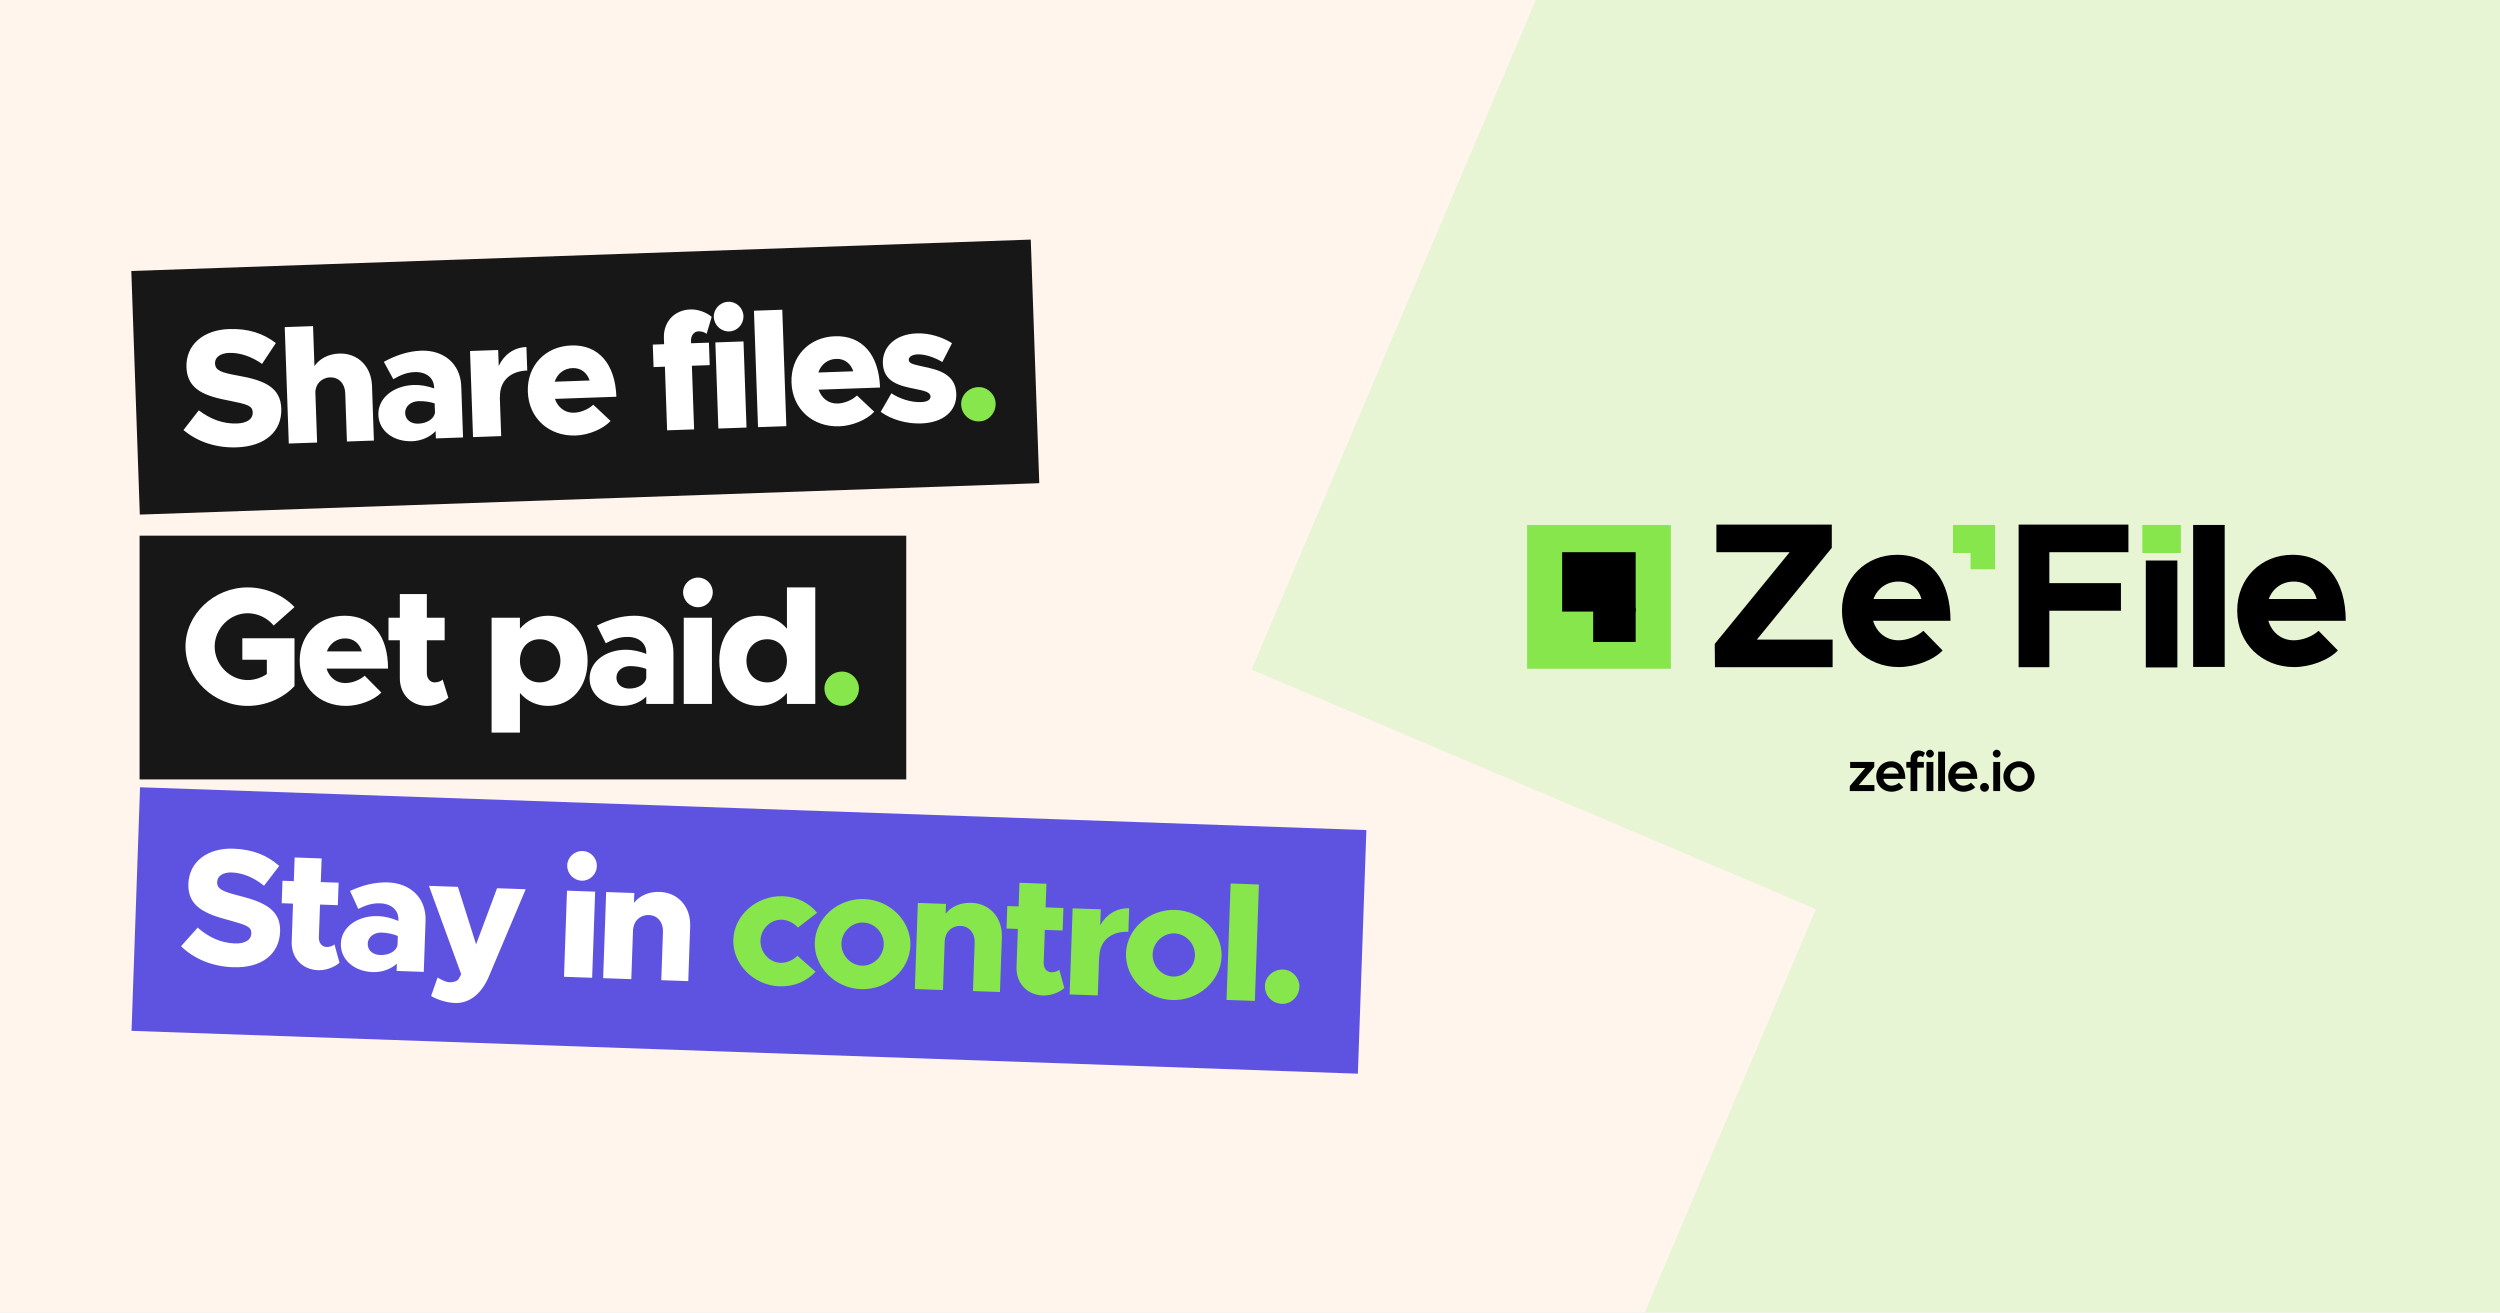
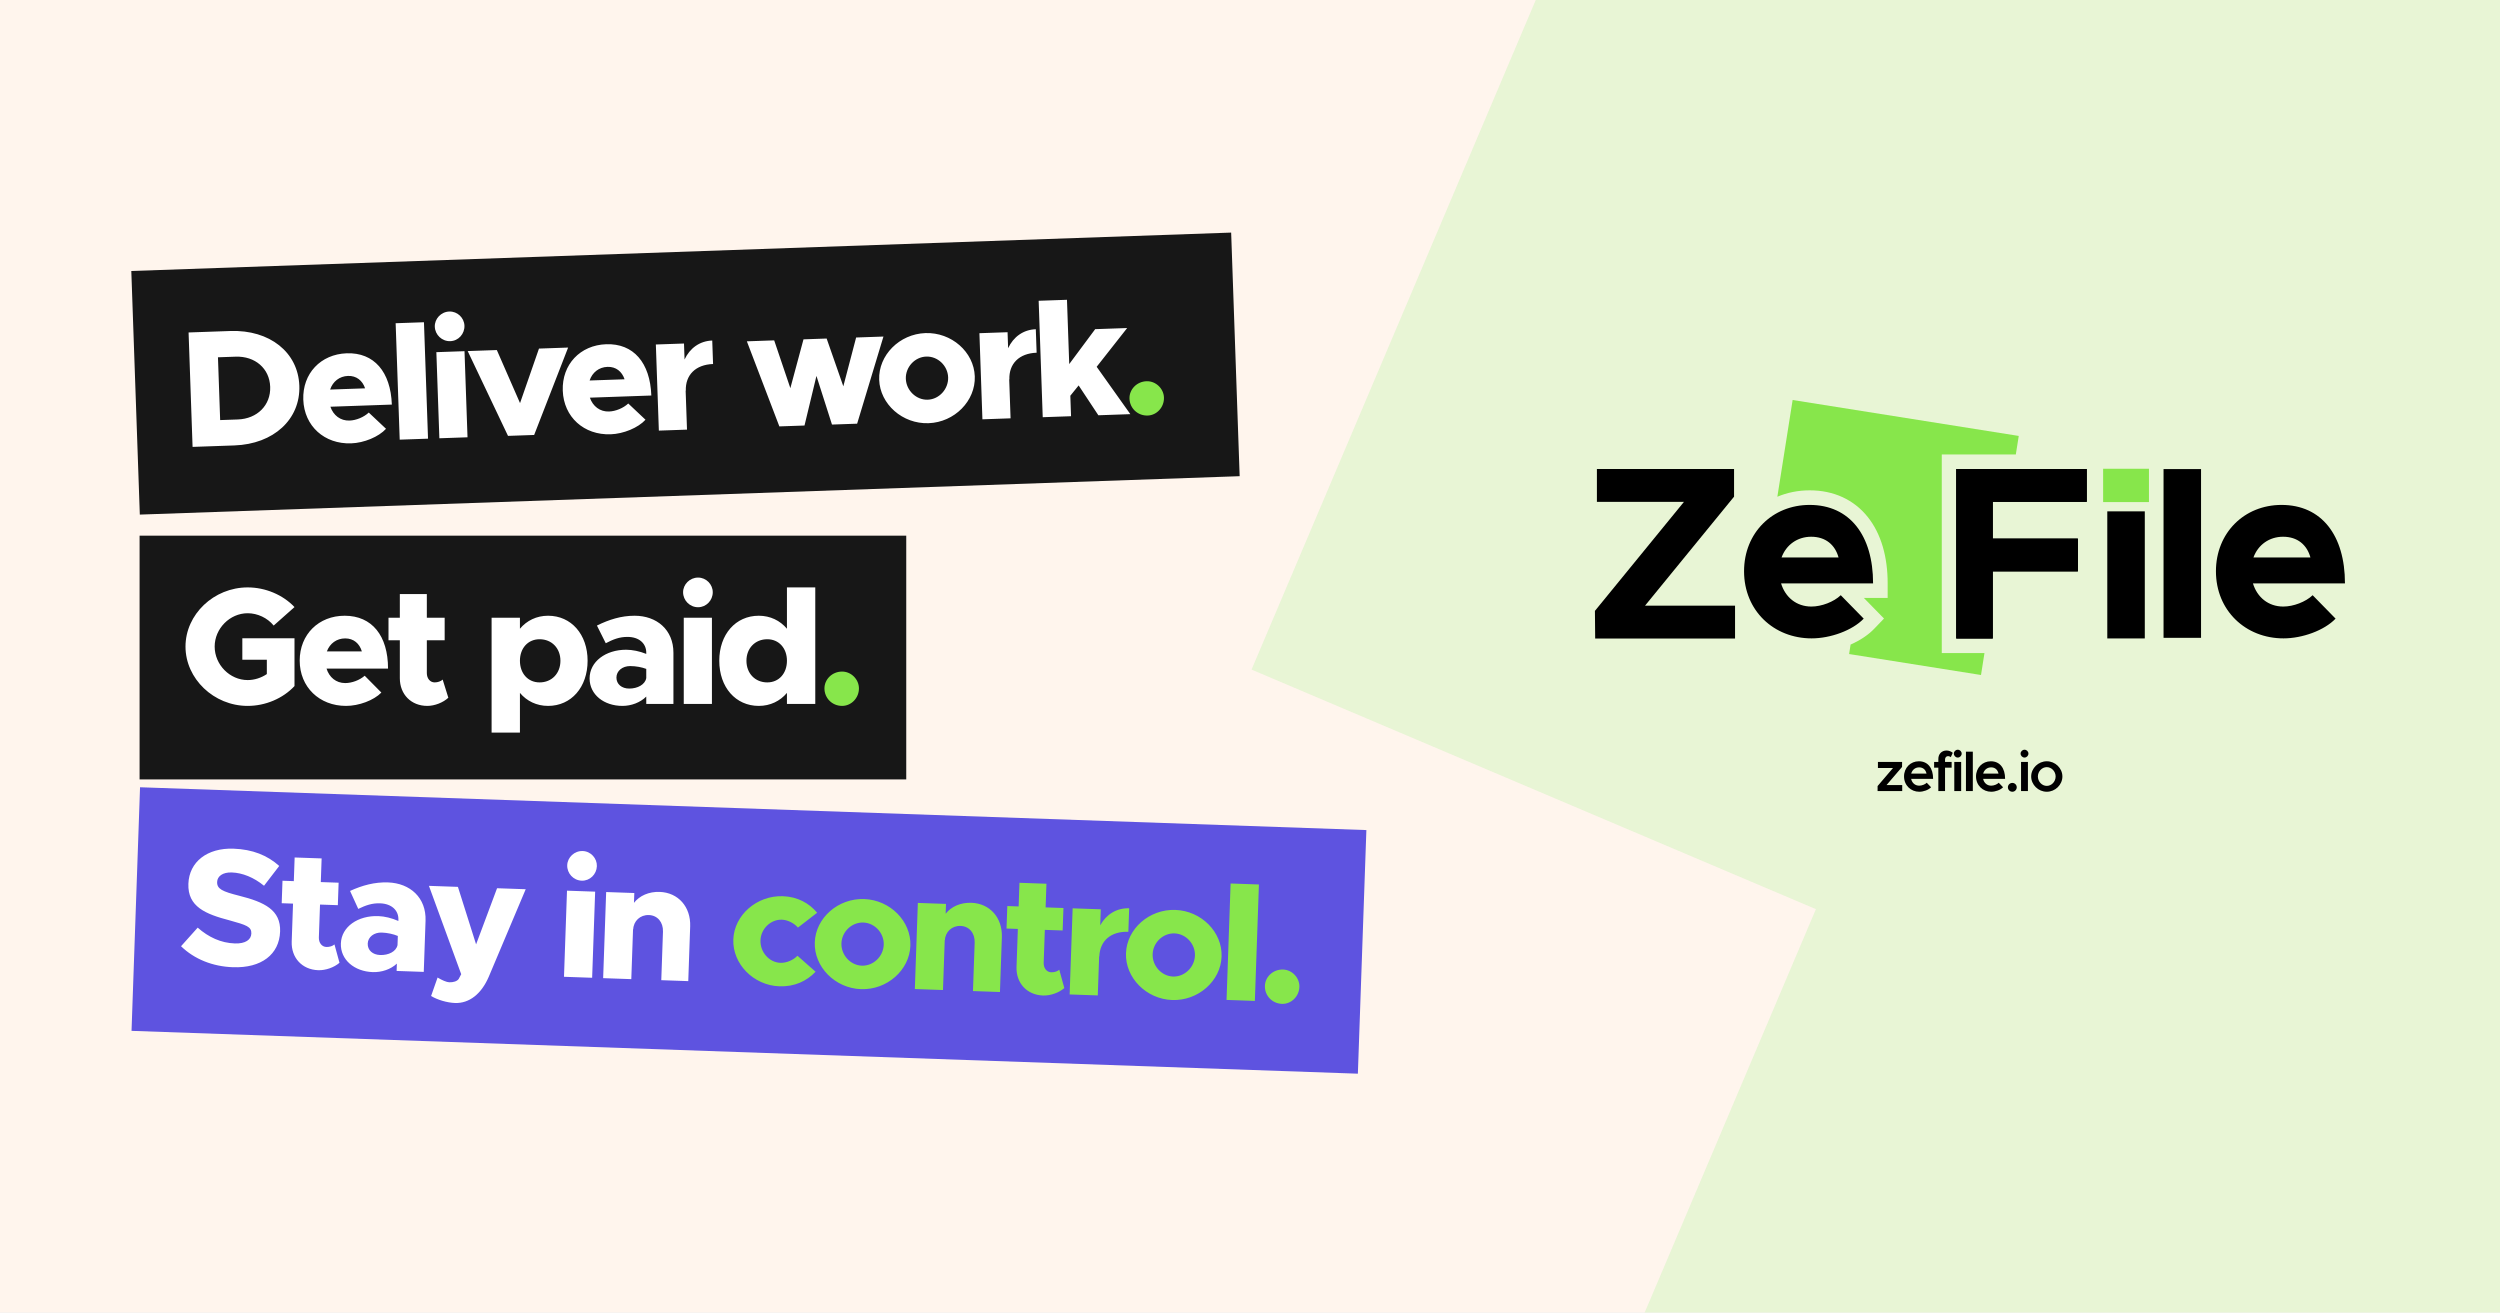
<svg xmlns="http://www.w3.org/2000/svg" width="1200" height="630" viewBox="0 0 1200 630" fill="none">
  <rect width="1200" height="630" fill="#FFF5ED" />
  <mask id="mask0_2066_2488" style="mask-type:alpha" maskUnits="userSpaceOnUse" x="0" y="0" width="1200" height="630">
    <rect width="1200" height="630" fill="#D9D9D9" />
  </mask>
  <g mask="url(#mask0_2066_2488)">
    <g opacity="0.4">
      <rect x="820.776" y="-196.965" width="697.217" height="563.137" transform="rotate(23 820.776 -196.965)" fill="#C5F4B1" />
      <rect x="885.384" y="404.005" width="402.927" height="323.204" transform="rotate(23 885.384 404.005)" fill="#C5F4B1" />
    </g>
  </g>
  <rect x="67.221" y="377.883" width="589" height="117" transform="rotate(2 67.221 377.883)" fill="#5E53E0" />
-   <rect x="67" y="257.12" width="368" height="117" fill="#171717" />
-   <rect x="63.029" y="130.077" width="432" height="117" transform="rotate(-2 63.0294 130.077)" fill="#171717" />
+   <rect x="67" y="257.121" width="368" height="117" fill="#171717" />
+   <rect x="63.029" y="130.077" width="528.247" height="117" transform="rotate(-2 63.0294 130.077)" fill="#171717" />
  <path d="M111.838 464.269C102.084 463.929 93.321 460.421 86.895 454.193L94.891 445.266C100.094 449.851 106.001 452.619 112.717 452.853C117.834 453.032 120.545 451.045 120.648 448.087C120.763 444.809 118.229 444 110.301 441.802C98.641 438.753 90.038 435.251 90.423 424.218C90.791 413.664 99.512 406.924 112.064 407.363C121.259 407.684 128.362 410.573 134.028 415.654L126.732 425.165C121.829 421.152 116.382 418.96 111.265 418.782C106.868 418.628 104.317 420.62 104.222 423.339C104.105 426.697 106.704 427.908 114.798 429.952C127.018 433.02 134.81 436.814 134.45 447.128C134.065 458.161 125.43 464.744 111.838 464.269ZM160.544 453.322L162.958 462.132C160.398 464.364 156.265 465.821 152.747 465.698C144.992 465.427 139.748 459.721 140.018 451.965L140.655 433.736L135.218 433.547L135.595 422.753L141.032 422.943L141.428 411.59L154.38 412.042L153.984 423.395L162.539 423.694L162.162 434.487L153.607 434.189L153.057 449.939C152.965 452.578 154.5 454.472 156.658 454.548C158.178 454.601 159.716 454.094 160.544 453.322ZM186.256 423.562C196.89 423.933 204.65 430.928 204.265 441.961L203.408 466.506L190.376 466.051L190.499 462.533C187.52 465.311 183.147 466.759 178.909 466.612C170.114 466.304 163.346 460.705 163.619 452.87C163.901 444.794 171.855 439.389 181.609 439.729C184.647 439.835 188.06 440.675 191.213 442.066L191.233 441.506C191.386 437.109 188.14 433.794 182.464 433.595C178.546 433.459 175.546 434.555 171.964 436.271L168.022 427.648C173.879 424.971 179.86 423.338 186.256 423.562ZM182.477 458.411C186.475 458.551 190.14 456.757 190.808 453.659L190.962 449.262C188.911 448.389 186.052 447.729 183.254 447.632C179.576 447.503 176.617 449.721 176.506 452.919C176.394 456.117 178.88 458.285 182.477 458.411ZM218.414 481.439C214.657 481.308 209.982 479.944 206.925 478.076L210.036 469.219C212.153 470.494 214.361 471.452 215.64 471.496C217.639 471.566 219.42 470.988 220.178 469.894L221.379 467.614L205.889 425.208L219.801 425.694L228.523 453.295L238.589 426.35L252.341 426.83L234.626 468.797C231.052 477.158 225.21 481.677 218.414 481.439ZM279.211 422.725C275.214 422.586 272.13 419.196 272.267 415.278C272.398 411.521 275.711 408.354 279.708 408.494C283.626 408.631 286.629 412.018 286.498 415.775C286.361 419.693 283.129 422.862 279.211 422.725ZM270.716 468.857L272.16 427.522L285.671 427.994L284.228 469.329L270.716 468.857ZM316.653 428.115C325.527 428.425 331.612 435.282 331.285 444.636L330.367 470.94L317.414 470.488L318.227 447.222C318.386 442.665 315.62 439.366 311.462 439.221C307.305 439.076 304.078 442.085 303.935 446.162L303.864 445.92L303.023 469.985L289.511 469.513L290.955 428.178L304.467 428.65L304.302 433.367C306.983 429.939 311.456 427.934 316.653 428.115Z" fill="white" />
  <path d="M374.103 473.428C361.711 472.995 351.583 462.715 351.994 450.963C352.404 439.21 363.301 429.744 375.774 430.18C382.809 430.425 388.385 433.502 392.227 438.119L383.012 445.242C381.243 443.179 378.178 441.551 375.3 441.45C369.943 441.263 365.221 445.821 365.029 451.338C364.83 457.014 369.22 461.97 374.577 462.158C377.535 462.261 380.786 460.853 382.78 458.762L391.478 466.43C387.239 470.925 381.379 473.682 374.103 473.428ZM413.284 474.796C400.812 474.361 390.685 464.081 391.095 452.328C391.505 440.575 402.322 431.107 414.795 431.542C427.267 431.978 437.397 442.178 436.987 453.931C436.577 465.683 425.757 475.232 413.284 474.796ZM413.678 463.523C419.195 463.716 423.999 459.08 424.195 453.484C424.39 447.887 419.918 443.008 414.401 442.816C408.885 442.623 404.083 447.178 403.887 452.775C403.692 458.371 408.161 463.33 413.678 463.523ZM466.265 433.34C475.139 433.65 481.224 440.506 480.897 449.861L479.979 476.165L467.026 475.712L467.839 452.446C467.998 447.889 465.231 444.591 461.074 444.445C456.917 444.3 453.69 447.309 453.547 451.387L453.476 451.144L452.635 475.21L439.123 474.738L440.567 433.403L454.079 433.875L453.914 438.592C456.595 435.163 461.068 433.158 466.265 433.34ZM508.457 465.472L510.871 474.281C508.311 476.514 504.178 477.97 500.66 477.847C492.905 477.576 487.661 471.87 487.931 464.115L488.568 445.886L483.131 445.696L483.508 434.903L488.945 435.092L489.341 423.739L502.293 424.192L501.897 435.545L510.452 435.843L510.075 446.637L501.52 446.338L500.97 462.089C500.878 464.727 502.413 466.622 504.571 466.697C506.09 466.75 507.629 466.243 508.457 465.472ZM528.111 444.145C531.016 438.883 536.008 435.775 542.004 435.985L541.611 447.258C533.216 446.965 527.931 451.583 527.666 459.178L527.592 459.016L526.936 477.804L513.424 477.332L514.867 435.998L528.379 436.469L528.111 444.145ZM562.662 480.012C550.19 479.577 540.062 469.297 540.473 457.544C540.883 445.792 551.7 436.323 564.173 436.759C576.645 437.194 586.775 447.394 586.365 459.147C585.954 470.9 575.134 480.448 562.662 480.012ZM563.056 468.739C568.572 468.932 573.377 464.297 573.573 458.7C573.768 453.104 569.296 448.225 563.779 448.032C558.262 447.839 553.46 452.395 553.265 457.991C553.069 463.588 557.539 468.547 563.056 468.739ZM588.741 479.963L590.693 424.077L604.284 424.551L602.333 480.437L588.741 479.963ZM615.338 481.852C610.541 481.684 606.994 477.798 607.156 473.161C607.307 468.844 611.116 465.214 615.913 465.382C620.311 465.536 623.857 469.422 623.706 473.739C623.544 478.376 619.735 482.006 615.338 481.852Z" fill="#87E64B" />
  <path d="M116.32 316.673V306.353H141.36V329.313C135.76 335.313 127.36 338.833 118.88 338.833C102.64 338.833 89.04 325.793 89.04 310.353C89.04 294.913 102.64 281.953 118.88 281.953C127.36 281.953 135.76 285.473 141.36 291.393L131.36 300.273C128.4 296.593 123.6 294.353 118.88 294.353C110.32 294.353 103.04 301.713 103.04 310.353C103.04 319.073 110.32 326.433 118.88 326.433C122.08 326.433 125.36 325.393 128.08 323.553V316.673H116.32ZM165.695 327.873C168.895 327.873 172.575 326.513 175.055 324.353L183.055 332.433C179.375 336.193 172.255 338.833 166.095 338.833C153.295 338.833 143.855 329.793 143.855 317.073C143.855 304.513 152.975 295.553 165.455 295.553C178.575 295.553 186.255 305.153 186.255 320.913H156.735C158.015 325.073 161.295 327.873 165.695 327.873ZM165.695 306.433C161.615 306.433 158.335 308.833 156.895 312.673H173.695C172.575 308.913 169.775 306.433 165.695 306.433ZM212.479 326.193L215.199 334.913C212.719 337.233 208.639 338.833 205.119 338.833C197.359 338.833 191.919 333.313 191.919 325.553V307.313H186.479V296.513H191.919V285.153H204.879V296.513H213.439V307.313H204.879V323.073C204.879 325.713 206.479 327.553 208.639 327.553C210.159 327.553 211.679 326.993 212.479 326.193ZM263.086 295.553C274.206 295.553 282.046 304.513 282.046 317.153C282.046 329.873 274.206 338.833 263.086 338.833C257.566 338.833 252.846 336.513 249.566 332.593V351.633H235.966V296.513H249.566V301.793C252.846 297.873 257.566 295.553 263.086 295.553ZM259.006 327.553C264.846 327.553 269.006 323.233 269.006 317.153C269.006 311.153 264.846 306.833 259.006 306.833C253.406 306.833 249.566 311.153 249.566 317.153C249.566 323.233 253.406 327.553 259.006 327.553ZM304.606 295.553C315.246 295.553 323.246 302.273 323.246 313.313V337.873H310.206V334.353C307.326 337.233 303.006 338.833 298.766 338.833C289.966 338.833 283.006 333.473 283.006 325.633C283.006 317.553 290.766 311.873 300.526 311.873C303.566 311.873 307.006 312.593 310.206 313.873V313.313C310.206 308.913 306.846 305.713 301.166 305.713C297.246 305.713 294.286 306.913 290.766 308.753L286.526 300.273C292.286 297.393 298.206 295.553 304.606 295.553ZM302.046 330.513C306.046 330.513 309.646 328.593 310.206 325.473V321.073C308.126 320.273 305.246 319.713 302.446 319.713C298.766 319.713 295.886 322.033 295.886 325.233C295.886 328.433 298.446 330.513 302.046 330.513ZM335.084 291.473C331.084 291.473 327.884 288.193 327.884 284.273C327.884 280.513 331.084 277.233 335.084 277.233C339.004 277.233 342.124 280.513 342.124 284.273C342.124 288.193 339.004 291.473 335.084 291.473ZM328.204 337.873V296.513H341.724V337.873H328.204ZM377.731 281.953H391.331V337.873H377.731V332.593C374.451 336.513 369.731 338.833 364.211 338.833C353.091 338.833 345.251 329.873 345.251 317.153C345.251 304.513 353.091 295.553 364.211 295.553C369.731 295.553 374.451 297.873 377.731 301.793V281.953ZM368.291 327.553C373.891 327.553 377.731 323.233 377.731 317.153C377.731 311.153 373.891 306.833 368.291 306.833C362.451 306.833 358.291 311.153 358.291 317.153C358.291 323.233 362.451 327.553 368.291 327.553Z" fill="white" />
  <path d="M404.211 338.833C399.411 338.833 395.731 335.073 395.731 330.433C395.731 326.113 399.411 322.353 404.211 322.353C408.611 322.353 412.291 326.113 412.291 330.433C412.291 335.073 408.611 338.833 404.211 338.833Z" fill="#87E64B" />
-   <path d="M113.656 214.729C103.902 215.07 94.916 212.181 88.071 206.417L95.425 196.954C100.935 201.165 107.021 203.514 113.737 203.279C118.854 203.1 121.42 200.93 121.316 197.971C121.202 194.693 118.618 194.063 110.556 192.424C98.711 190.196 89.885 187.302 89.499 176.269C89.131 165.715 97.36 158.383 109.912 157.945C119.107 157.624 126.395 160.011 132.401 164.684L125.786 174.681C120.615 171.019 115.029 169.213 109.912 169.392C105.515 169.546 103.109 171.711 103.204 174.429C103.321 177.787 105.998 178.814 114.215 180.288C126.619 182.497 134.657 185.738 135.018 196.052C135.403 207.085 127.248 214.254 113.656 214.729ZM162.809 169.706C171.683 169.396 178.231 175.812 178.558 185.166L179.477 211.47L166.524 211.922L165.712 188.656C165.553 184.099 162.563 181.002 158.405 181.147C154.248 181.292 151.239 184.519 151.381 188.596L152.213 212.422L138.621 212.897L136.67 157.011L150.262 156.536L150.932 175.724C153.37 172.197 157.612 169.888 162.809 169.706ZM202.152 168.332C212.786 167.961 221.016 174.398 221.401 185.431L222.258 209.976L209.226 210.431L209.103 206.913C206.325 209.892 202.064 211.642 197.826 211.79C189.032 212.097 181.889 206.983 181.615 199.148C181.333 191.073 188.89 185.125 198.644 184.785C201.683 184.679 205.146 185.278 208.388 186.446L208.369 185.886C208.215 181.489 204.746 178.408 199.069 178.606C195.151 178.743 192.235 180.045 188.781 182.007L184.248 173.68C189.904 170.601 195.756 168.556 202.152 168.332ZM200.814 203.36C204.812 203.221 208.342 201.176 208.793 198.039L208.64 193.641C206.533 192.914 203.635 192.455 200.837 192.553C197.159 192.681 194.362 195.1 194.474 198.298C194.585 201.497 197.216 203.486 200.814 203.36ZM239.39 175.677C241.921 170.225 246.684 166.777 252.68 166.568L253.074 177.841C244.679 178.134 239.73 183.11 239.995 190.705L239.909 190.548L240.566 209.337L227.054 209.808L225.61 168.474L239.122 168.002L239.39 175.677ZM275.56 198.108C278.758 197.997 282.388 196.509 284.791 194.264L293.069 202.06C289.522 205.946 282.499 208.833 276.342 209.048C263.55 209.495 253.8 200.79 253.356 188.077C252.918 175.525 261.72 166.252 274.192 165.817C287.304 165.359 295.315 174.685 295.865 190.435L266.363 191.465C267.787 195.578 271.163 198.262 275.56 198.108ZM274.812 176.682C270.734 176.824 267.54 179.337 266.235 183.225L283.025 182.639C281.774 178.92 278.889 176.539 274.812 176.682ZM331.685 163.649L331.724 164.768L340.279 164.469L340.656 175.263L332.101 175.562L333.167 206.103L320.215 206.555L319.149 176.014L313.712 176.204L313.335 165.41L318.772 165.22L318.668 162.262C318.398 154.507 323.642 148.8 331.397 148.53C334.915 148.407 339.048 149.863 341.608 152.095L339.171 160.265C338.344 159.494 336.805 158.987 335.286 159.04C333.127 159.116 331.593 161.01 331.685 163.649ZM350.07 159.084C346.073 159.224 342.76 156.058 342.623 152.14C342.492 148.382 345.576 144.993 349.573 144.853C353.491 144.716 356.724 147.885 356.855 151.643C356.992 155.561 353.988 158.948 350.07 159.084ZM344.814 205.696L343.37 164.361L356.882 163.89L358.326 205.224L344.814 205.696ZM363.849 205.031L361.898 149.146L375.489 148.671L377.441 204.557L363.849 205.031ZM402.124 193.689C405.322 193.577 408.952 192.09 411.355 189.844L419.632 197.64C416.086 201.526 409.062 204.413 402.906 204.628C390.114 205.075 380.364 196.37 379.92 183.658C379.482 171.105 388.283 161.832 400.756 161.397C413.868 160.939 421.878 170.265 422.428 186.015L392.926 187.046C394.35 191.159 397.726 193.842 402.124 193.689ZM401.375 172.262C397.298 172.404 394.104 174.917 392.798 178.805L409.588 178.219C408.338 174.5 405.453 172.119 401.375 172.262ZM442.146 203.258C435.19 203.501 427.913 201.433 422.74 197.692L427.872 188.787C431.804 191.372 437.151 193.186 442.108 193.013C445.066 192.91 446.712 191.892 446.656 190.293C446.586 188.294 443.84 187.589 439.729 186.772C431.669 185.212 424.161 183.393 423.769 174.442C423.492 166.526 429.762 160.384 439.996 160.027C446.152 159.812 452.224 161.761 456.97 164.717L452.323 173.765C448.644 171.572 444.105 169.969 440.347 170.1C437.869 170.187 436.149 171.368 436.194 172.647C436.258 174.486 438.031 174.824 442.952 175.933C450.369 177.435 458.688 179.546 459.018 188.98C459.308 197.295 452.779 202.887 442.146 203.258Z" fill="white" />
-   <path d="M470.121 202.281C465.324 202.448 461.515 198.819 461.353 194.182C461.202 189.865 464.749 185.978 469.546 185.811C473.943 185.657 477.752 189.287 477.903 193.604C478.065 198.241 474.518 202.127 470.121 202.281Z" fill="#87E64B" />
-   <path d="M887.904 379.718V377.311L895.315 368.629H888.067V365.735H899.669L899.642 368.142L892.205 376.824H899.723V379.718H887.904ZM907.874 377.121C909.172 377.121 910.714 376.526 911.498 375.715L913.581 377.879C912.364 379.177 909.929 380.042 907.901 380.042C903.898 380.042 900.599 376.986 900.599 372.686C900.599 368.494 903.736 365.411 907.712 365.411C912.039 365.411 914.554 368.683 914.554 373.849H904.006C904.412 375.769 905.873 377.121 907.874 377.121ZM907.847 368.332C906.008 368.332 904.52 369.495 904.033 371.334H911.39C911.011 369.576 909.821 368.332 907.847 368.332ZM920.281 364.572V365.735H923.445V368.467H920.281V379.718H917.063V368.467H915.034V365.735H917.063V364.275C917.063 361.922 918.685 360.245 921.011 360.245C922.066 360.245 923.202 360.678 923.986 361.354L923.04 363.463C922.742 363.166 922.228 362.95 921.66 362.95C920.876 362.95 920.281 363.626 920.281 364.572ZM926.397 363.626C925.342 363.626 924.503 362.733 924.503 361.732C924.503 360.732 925.342 359.866 926.397 359.866C927.424 359.866 928.263 360.732 928.263 361.732C928.263 362.733 927.424 363.626 926.397 363.626ZM924.72 379.718V365.735H928.019V379.718H924.72ZM930.314 379.718V360.813H933.613V379.718H930.314ZM942.426 377.121C943.724 377.121 945.266 376.526 946.05 375.715L948.132 377.879C946.915 379.177 944.481 380.042 942.453 380.042C938.45 380.042 935.15 376.986 935.15 372.686C935.15 368.494 938.288 365.411 942.263 365.411C946.591 365.411 949.106 368.683 949.106 373.849H938.558C938.964 375.769 940.424 377.121 942.426 377.121ZM942.399 368.332C940.56 368.332 939.072 369.495 938.585 371.334H945.942C945.563 369.576 944.373 368.332 942.399 368.332ZM952.615 380.042C951.371 380.042 950.451 379.069 950.451 377.879C950.451 376.77 951.371 375.796 952.615 375.796C953.751 375.796 954.698 376.77 954.698 377.879C954.698 379.069 953.751 380.042 952.615 380.042ZM958.439 363.626C957.384 363.626 956.546 362.733 956.546 361.732C956.546 360.732 957.384 359.866 958.439 359.866C959.467 359.866 960.305 360.732 960.305 361.732C960.305 362.733 959.467 363.626 958.439 363.626ZM956.762 379.718V365.735H960.062V379.718H956.762ZM969.118 380.042C965.061 380.042 961.626 376.689 961.626 372.713C961.626 368.737 965.061 365.411 969.118 365.411C973.175 365.411 976.609 368.737 976.609 372.713C976.609 376.689 973.175 380.042 969.118 380.042ZM969.118 377.23C971.417 377.23 973.364 375.174 973.364 372.713C973.364 370.279 971.417 368.223 969.118 368.223C966.792 368.223 964.845 370.279 964.845 372.713C964.845 375.174 966.792 377.23 969.118 377.23Z" fill="black" />
-   <rect x="733" y="252.011" width="68.989" height="68.989" fill="#87E64B" />
-   <rect x="749.827" y="265.052" width="35.298" height="28.51" fill="black" />
-   <rect x="764.725" y="291.78" width="20.399" height="16.363" fill="black" />
-   <path d="M823.173 320.247L823.074 309.089L859.037 265.056H823.871V251.806H879.261V262.964L843.297 306.997H879.659V320.247H823.173ZM1021.64 265.056H983.684V279.9H1018.05V293.149H983.684V320.247H968.94V251.806H1021.64V265.056Z" fill="black" />
-   <path d="M911.337 307.344C915.421 307.344 920.403 305.451 923.192 302.762L932.457 312.226C927.874 317.008 919.008 320.195 911.437 320.195C896.095 320.195 884.14 308.938 884.14 293.098C884.14 277.557 895.597 266.3 910.64 266.3C926.778 266.3 936.242 278.554 936.242 297.98H899.083C900.777 303.559 905.26 307.344 911.337 307.344ZM911.237 279.151C905.758 279.151 901.176 282.339 899.283 287.52H922.295C920.901 282.439 917.115 279.151 911.237 279.151Z" fill="black" />
-   <path d="M1101.06 307.344C1105.14 307.344 1110.12 305.451 1112.91 302.762L1122.18 312.226C1117.59 317.008 1108.73 320.195 1101.16 320.195C1085.81 320.195 1073.86 308.938 1073.86 293.098C1073.86 277.557 1085.32 266.3 1100.36 266.3C1116.5 266.3 1125.96 278.554 1125.96 297.98H1088.8C1090.5 303.559 1094.98 307.344 1101.06 307.344ZM1100.96 279.151C1095.48 279.151 1090.9 282.339 1089 287.52H1112.02C1110.62 282.439 1106.83 279.151 1100.96 279.151Z" fill="black" />
-   <rect x="945.857" y="264.84" width="11.779" height="8.413" fill="#87E64B" />
-   <rect x="937.443" y="251.975" width="20.192" height="13.461" fill="#87E64B" />
-   <rect x="1052.71" y="251.975" width="15.144" height="68.148" fill="black" />
-   <rect x="1029.99" y="269.047" width="15.144" height="51.321" fill="black" />
-   <rect x="1028.31" y="251.975" width="18.509" height="13.461" fill="#87E64B" />
+   <path d="M92.436 214.509L90.518 159.583L110.586 158.882C129.454 158.223 143.122 169.113 143.684 185.183C144.245 201.253 131.372 213.15 112.504 213.809L92.436 214.509ZM105.675 201.64L114.15 201.344C123.504 201.017 129.999 194.466 129.692 185.672C129.385 176.877 122.451 170.875 113.097 171.202L104.622 171.498L105.675 201.64ZM167.782 201.872C170.98 201.76 174.61 200.273 177.013 198.028L185.291 205.824C181.744 209.71 174.72 212.597 168.564 212.812C155.772 213.258 146.022 204.553 145.578 191.841C145.14 179.289 153.942 170.016 166.414 169.58C179.526 169.122 187.537 178.448 188.087 194.199L158.585 195.229C160.009 199.342 163.385 202.026 167.782 201.872ZM167.034 180.445C162.956 180.588 159.762 183.101 158.457 186.989L175.247 186.402C173.996 182.684 171.111 180.303 167.034 180.445ZM191.86 211.037L189.909 155.151L203.5 154.677L205.452 210.563L191.86 211.037ZM216.152 163.761C212.154 163.9 208.842 160.734 208.705 156.817C208.574 153.059 211.657 149.669 215.655 149.53C219.573 149.393 222.805 152.562 222.936 156.32C223.073 160.237 220.07 163.624 216.152 163.761ZM210.896 210.373L209.452 169.038L222.964 168.566L224.407 209.901L210.896 210.373ZM243.842 209.222L224.49 168.513L238.481 168.024L249.617 193.491L258.709 167.318L272.7 166.829L256.395 208.784L243.842 209.222ZM292.331 197.523C295.529 197.411 299.159 195.924 301.563 193.678L309.84 201.474C306.293 205.36 299.27 208.247 293.113 208.462C280.321 208.909 270.571 200.204 270.127 187.492C269.689 174.939 278.491 165.666 290.963 165.231C304.075 164.773 312.086 174.099 312.636 189.85L283.134 190.88C284.558 194.993 287.934 197.676 292.331 197.523ZM291.583 176.096C287.505 176.238 284.311 178.751 283.006 182.639L299.796 182.053C298.545 178.334 295.66 175.953 291.583 176.096ZM328.586 172.562C331.117 167.111 335.88 163.662 341.876 163.453L342.27 174.726C333.875 175.019 328.925 179.995 329.191 187.59L329.105 187.433L329.761 206.222L316.249 206.694L314.806 165.359L328.318 164.887L328.586 172.562ZM374.089 204.674L358.494 163.833L371.606 163.375L379.371 186.318L385.677 162.884L396.79 162.496L404.796 185.43L410.942 162.002L424.054 161.544L411.426 203.37L399.353 203.792L391.894 180.438L386.161 204.252L374.089 204.674ZM445.709 203.133C433.237 203.569 422.417 194.021 422.006 182.268C421.596 170.515 431.726 160.315 444.199 159.88C456.671 159.444 467.488 168.913 467.898 180.665C468.309 192.418 458.181 202.698 445.709 203.133ZM445.315 191.86C450.832 191.668 455.302 186.709 455.106 181.112C454.911 175.515 450.109 170.96 444.592 171.153C439.076 171.346 434.603 176.225 434.799 181.821C434.994 187.418 439.799 192.053 445.315 191.86ZM483.897 167.139C486.429 161.687 491.191 158.239 497.188 158.029L497.581 169.303C489.186 169.596 484.237 174.571 484.502 182.167L484.417 182.01L485.073 200.798L471.561 201.27L470.118 159.935L483.629 159.463L483.897 167.139ZM526.4 176.061L542.563 198.791L527.212 199.327L517.747 185.008L513.757 189.951L514.1 199.785L500.508 200.259L498.557 144.373L512.149 143.899L513.226 174.76L525.689 157.995L541.039 157.459L526.4 176.061Z" fill="white" />
+   <path d="M550.916 199.46C546.118 199.627 542.31 195.998 542.148 191.361C541.997 187.043 545.543 183.157 550.34 182.99C554.738 182.836 558.547 186.465 558.697 190.783C558.859 195.42 555.313 199.306 550.916 199.46Z" fill="#87E64B" />
+   <path d="M901.244 379.718V377.311L908.655 368.629H901.406V365.735H913.009L912.982 368.142L905.544 376.824H913.063V379.718H901.244ZM921.214 377.121C922.512 377.121 924.053 376.526 924.838 375.715L926.92 377.879C925.703 379.177 923.269 380.042 921.241 380.042C917.238 380.042 913.938 376.986 913.938 372.686C913.938 368.494 917.076 365.411 921.051 365.411C925.379 365.411 927.894 368.683 927.894 373.849H917.346C917.752 375.769 919.212 377.121 921.214 377.121ZM921.187 368.332C919.348 368.332 917.86 369.495 917.373 371.334H924.73C924.351 369.576 923.161 368.332 921.187 368.332ZM933.621 364.572V365.735H936.785V368.467H933.621V379.718H930.402V368.467H928.374V365.735H930.402V364.275C930.402 361.922 932.025 360.245 934.351 360.245C935.406 360.245 936.542 360.678 937.326 361.354L936.379 363.463C936.082 363.166 935.568 362.95 935 362.95C934.216 362.95 933.621 363.626 933.621 364.572ZM939.736 363.626C938.682 363.626 937.843 362.733 937.843 361.732C937.843 360.732 938.682 359.866 939.736 359.866C940.764 359.866 941.602 360.732 941.602 361.732C941.602 362.733 940.764 363.626 939.736 363.626ZM938.059 379.718V365.735H941.359V379.718H938.059ZM943.653 379.718V360.813H946.953V379.718H943.653ZM955.765 377.121C957.064 377.121 958.605 376.526 959.39 375.715L961.472 377.879C960.255 379.177 957.821 380.042 955.792 380.042C951.79 380.042 948.49 376.986 948.49 372.686C948.49 368.494 951.627 365.411 955.603 365.411C959.93 365.411 962.446 368.683 962.446 373.849H951.898C952.304 375.769 953.764 377.121 955.765 377.121ZM955.738 368.332C953.899 368.332 952.412 369.495 951.925 371.334H959.281C958.903 369.576 957.713 368.332 955.738 368.332ZM965.955 380.042C964.711 380.042 963.791 379.069 963.791 377.879C963.791 376.77 964.711 375.796 965.955 375.796C967.091 375.796 968.037 376.77 968.037 377.879C968.037 379.069 967.091 380.042 965.955 380.042ZM971.779 363.626C970.724 363.626 969.886 362.733 969.886 361.732C969.886 360.732 970.724 359.866 971.779 359.866C972.807 359.866 973.645 360.732 973.645 361.732C973.645 362.733 972.807 363.626 971.779 363.626ZM970.102 379.718V365.735H973.402V379.718H970.102ZM982.458 380.042C978.401 380.042 974.966 376.689 974.966 372.713C974.966 368.737 978.401 365.411 982.458 365.411C986.514 365.411 989.949 368.737 989.949 372.713C989.949 376.689 986.514 380.042 982.458 380.042ZM982.458 377.23C984.756 377.23 986.704 375.174 986.704 372.713C986.704 370.279 984.756 368.223 982.458 368.223C980.132 368.223 978.184 370.279 978.184 372.713C978.184 375.174 980.132 377.23 982.458 377.23Z" fill="black" />
+   <path d="M969 209.247L967.597 218.134H932.052V313.481H952.544L950.884 324L887.569 313.939L888.287 309.389C892.664 307.472 896.638 304.913 899.631 301.791L904.322 296.896L899.579 292.052L894.649 287.016H906.076V280.016C906.076 267.427 903.018 256.297 896.525 248.163C889.877 239.833 880.182 235.361 868.646 235.361C863.079 235.361 857.843 236.445 853.131 238.428L860.461 192L969 209.247ZM882.336 267.022L882.499 267.582C882.408 267.251 882.307 266.928 882.199 266.61C882.246 266.747 882.293 266.884 882.336 267.022Z" fill="#87E64B" />
+   <path d="M765.684 306.481L765.565 293.22L808.311 240.882H766.513V225.134H832.348V238.396L789.602 290.733H832.822V306.481H765.684ZM1001.58 240.882H956.466V258.525H997.317V274.274H956.466V306.481H938.941V225.134H1001.58V240.882Z" fill="black" />
+   <path d="M1001.69 240.882H956.577V258.525H997.428V274.274H956.577V306.481H939.052V225.134H1001.69V240.882Z" fill="black" />
+   <path d="M869.474 291.146C874.329 291.146 880.25 288.896 883.565 285.699L894.577 296.948C889.13 302.632 878.592 306.421 869.593 306.421C851.358 306.421 837.148 293.041 837.148 274.213C837.148 255.741 850.766 242.361 868.645 242.361C887.828 242.361 899.077 256.926 899.077 280.016H854.91C856.923 286.646 862.251 291.146 869.474 291.146ZM869.356 257.636C862.843 257.636 857.396 261.425 855.147 267.582H882.499C880.842 261.544 876.342 257.636 869.356 257.636Z" fill="black" />
+   <path d="M1095.97 291.146C1100.83 291.146 1106.75 288.896 1110.07 285.699L1121.08 296.948C1115.63 302.632 1105.09 306.421 1096.09 306.421C1077.86 306.421 1063.65 293.041 1063.65 274.213C1063.65 255.741 1077.27 242.361 1095.15 242.361C1114.33 242.361 1125.58 256.926 1125.58 280.016H1081.41C1083.42 286.646 1088.75 291.146 1095.97 291.146ZM1095.86 257.636C1089.34 257.636 1083.9 261.425 1081.65 267.582H1109C1107.34 261.544 1102.84 257.636 1095.86 257.636Z" fill="black" />
+   <rect x="1038.5" y="225.158" width="18" height="81" fill="black" />
+   <rect x="1011.5" y="245.45" width="18" height="61" fill="black" />
+   <rect x="1009.5" y="225" width="22" height="16" fill="#87E64B" />
</svg>
